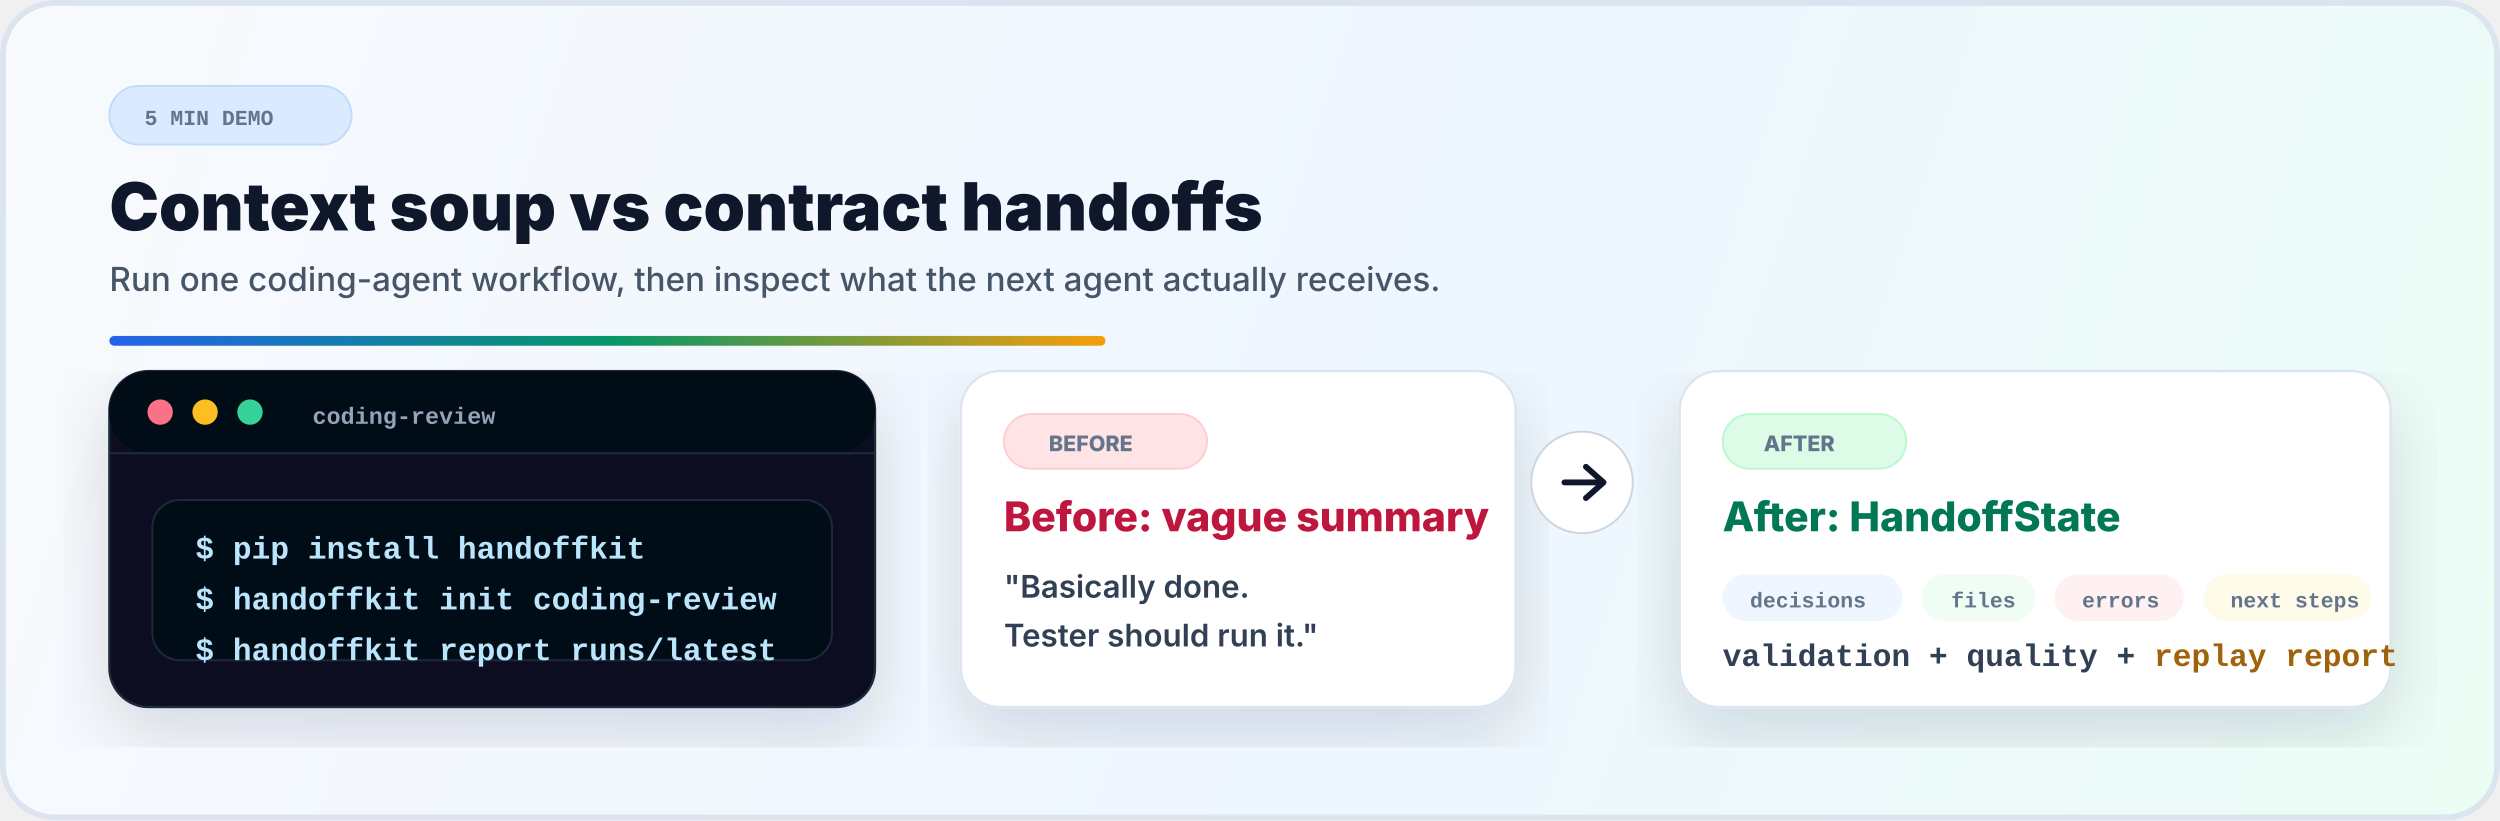
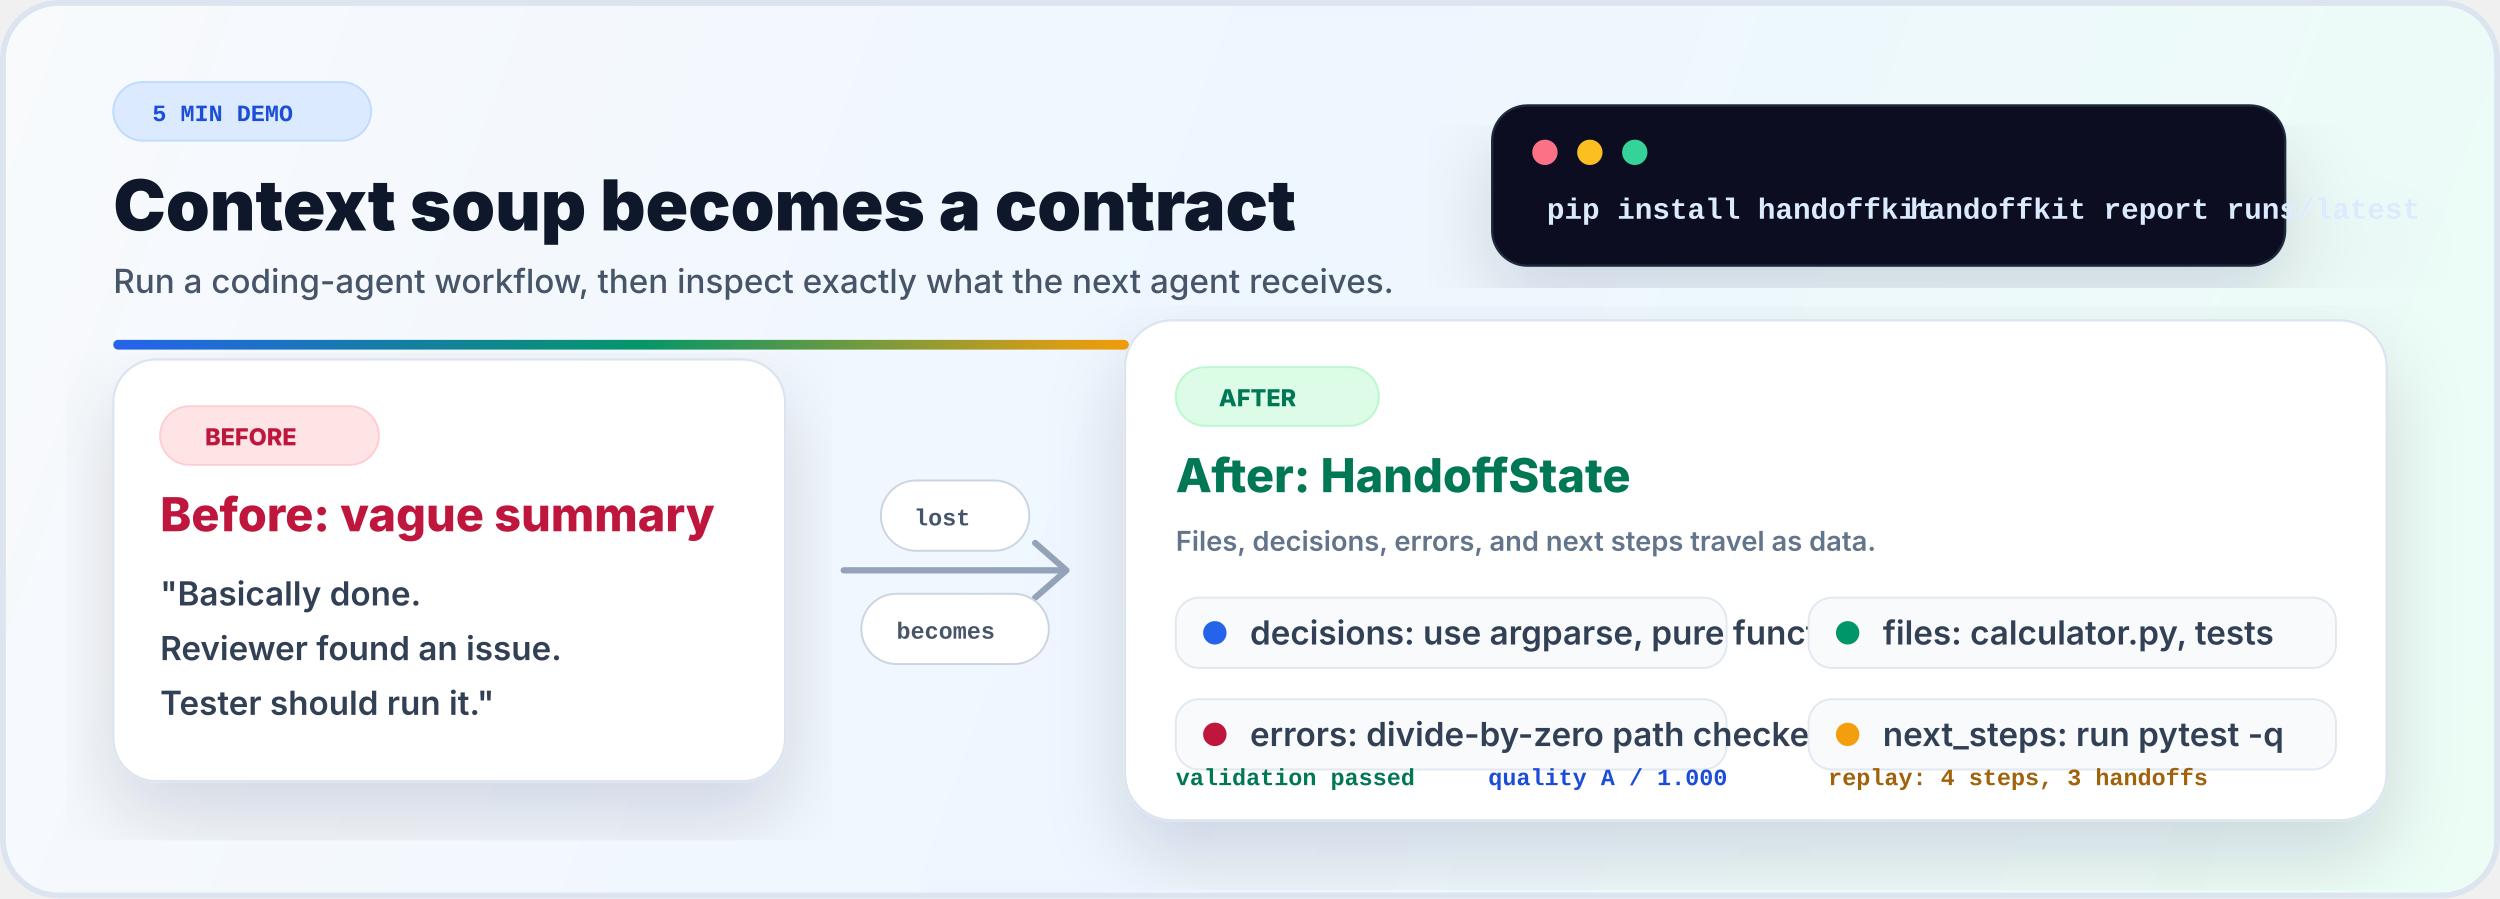
- <svg xmlns="http://www.w3.org/2000/svg" viewBox="0 0 1280 420" role="img" aria-labelledby="title desc">
+ <svg xmlns="http://www.w3.org/2000/svg" viewBox="0 0 1280 460" role="img" aria-labelledby="title desc">
  <defs>
-     <linearGradient id="page" x1="0" y1="0" x2="1280" y2="420" gradientUnits="userSpaceOnUse">
+     <linearGradient id="bg" x1="0" y1="0" x2="1280" y2="460" gradientUnits="userSpaceOnUse">
      <stop stop-color="#f8fafc" />
-       <stop offset="0.56" stop-color="#eef6ff" />
+       <stop offset="0.5" stop-color="#eef6ff" />
      <stop offset="1" stop-color="#ecfdf5" />
    </linearGradient>
    <linearGradient id="accent" x1="0" y1="0" x2="1" y2="0">
      <stop stop-color="#2563eb" />
-       <stop offset="0.5" stop-color="#059669" />
+       <stop offset="0.52" stop-color="#059669" />
      <stop offset="1" stop-color="#f59e0b" />
    </linearGradient>
-     <filter id="shadow" x="-6%" y="-8%" width="112%" height="120%">
-       <feDropShadow dx="0" dy="14" stdDeviation="18" flood-color="#0f172a" flood-opacity="0.13" />
+     <filter id="shadow" x="-7%" y="-10%" width="114%" height="124%">
+       <feDropShadow dx="0" dy="18" stdDeviation="20" flood-color="#0f172a" flood-opacity="0.14" />
    </filter>
    <style>
      .sans { font-family: Inter, ui-sans-serif, system-ui, -apple-system, BlinkMacSystemFont, "Segoe UI", sans-serif; }
      .mono { font-family: ui-monospace, SFMono-Regular, Menlo, Consolas, "Liberation Mono", monospace; }
-       .title { fill: #0f172a; font-size: 34px; font-weight: 850; letter-spacing: 0; }
+       .title { fill: #0f172a; font-size: 36px; font-weight: 860; letter-spacing: 0; }
      .lead { fill: #475569; font-size: 17px; font-weight: 540; letter-spacing: 0; }
-       .label { fill: #64748b; font-size: 11px; font-weight: 820; letter-spacing: 0; }
-       .small { fill: #94a3b8; font-size: 12px; font-weight: 560; letter-spacing: 0; }
-       .cmd { fill: #bae6fd; font-size: 16px; font-weight: 760; letter-spacing: 0; }
-       .termText { fill: #dbeafe; font-size: 14px; font-weight: 620; letter-spacing: 0; }
-       .body { fill: #334155; font-size: 16px; font-weight: 560; letter-spacing: 0; }
-       .bodyDark { fill: #e5e7eb; font-size: 15px; font-weight: 560; letter-spacing: 0; }
+       .label { font-size: 12px; font-weight: 820; letter-spacing: 0; }
+       .h2 { fill: #0f172a; font-size: 24px; font-weight: 820; letter-spacing: 0; }
+       .body { fill: #334155; font-size: 17px; font-weight: 560; letter-spacing: 0; }
+       .muted { fill: #64748b; font-size: 14px; font-weight: 560; letter-spacing: 0; }
+       .cmd { fill: #dbeafe; font-size: 15px; font-weight: 760; letter-spacing: 0; }
      .bad { fill: #be123c; }
      .ok { fill: #047857; }
      .warn { fill: #a16207; }
-       .card { fill: #ffffff; stroke: #dbe4ef; stroke-width: 1.2; }
+       .surface { fill: #ffffff; stroke: #dbe4ef; stroke-width: 1.2; }
      .terminal { fill: #0b1020; stroke: #1e293b; stroke-width: 1.2; }
-       .codePane { fill: #060b16; stroke: #1e293b; stroke-width: 1; }
+       .row { fill: #f8fafc; stroke: #e2e8f0; stroke-width: 1; }
    </style>
  </defs>
-   <rect width="1280" height="420" rx="28" fill="url(#page)" />
-   <rect x="1.5" y="1.5" width="1277" height="417" rx="26.5" fill="none" stroke="#dbe4ef" stroke-width="3" />
-   <g transform="translate(56 44)">
-     <rect width="124" height="30" rx="15" fill="#dbeafe" stroke="#bfdbfe" />
-     <text x="18" y="20" class="mono label" fill="#1d4ed8">5 MIN DEMO</text>
-     <text x="0" y="74" class="sans title">Context soup vs contract handoffs</text>
-     <text x="0" y="105" class="sans lead">Run one coding-agent workflow, then inspect what the next agent actually receives.</text>
-     <rect x="0" y="128" width="510" height="5" rx="2.5" fill="url(#accent)" />
+   <rect width="1280" height="460" rx="30" fill="url(#bg)" />
+   <rect x="1.5" y="1.5" width="1277" height="457" rx="28.5" fill="none" stroke="#dbe4ef" stroke-width="3" />
+   <g transform="translate(58 42)">
+     <rect width="132" height="30" rx="15" fill="#dbeafe" stroke="#bfdbfe" />
+     <text x="20" y="20" class="mono label" fill="#1d4ed8">5 MIN DEMO</text>
+     <text x="0" y="76" class="sans title">Context soup becomes a contract</text>
+     <text x="0" y="108" class="sans lead">Run a coding-agent workflow, then inspect exactly what the next agent receives.</text>
+     <rect x="0" y="132" width="520" height="5" rx="2.5" fill="url(#accent)" />
  </g>
-   <g transform="translate(56 190)" filter="url(#shadow)">
-     <rect width="392" height="172" rx="20" class="terminal" />
-     <rect width="392" height="42" rx="20" fill="#050816" />
-     <path d="M0 42H392" stroke="#1e293b" />
-     <circle cx="26" cy="21" r="6.5" fill="#fb7185" />
-     <circle cx="49" cy="21" r="6.5" fill="#fbbf24" />
-     <circle cx="72" cy="21" r="6.5" fill="#34d399" />
-     <text x="104" y="27" class="mono small">coding-review</text>
-     <rect x="22" y="66" width="348" height="82" rx="14" class="codePane" />
-     <text x="44" y="96" class="mono cmd">$ pip install handoffkit</text>
-     <text x="44" y="122" class="mono cmd">$ handoffkit init coding-review</text>
-     <text x="44" y="148" class="mono cmd">$ handoffkit report runs/latest</text>
+   <g transform="translate(764 54)" filter="url(#shadow)">
+     <rect width="406" height="82" rx="18" class="terminal" />
+     <circle cx="27" cy="24" r="6.5" fill="#fb7185" />
+     <circle cx="50" cy="24" r="6.5" fill="#fbbf24" />
+     <circle cx="73" cy="24" r="6.5" fill="#34d399" />
+     <text x="28" y="58" class="mono cmd">pip install handoffkit</text>
+     <text x="214" y="58" class="mono cmd">handoffkit report runs/latest</text>
  </g>
-   <g transform="translate(492 190)" filter="url(#shadow)">
-     <rect width="284" height="172" rx="20" class="card" />
-     <rect x="22" y="22" width="104" height="28" rx="14" fill="#ffe4e6" stroke="#fecdd3" />
-     <text x="45" y="41" class="sans label" fill="#be123c">BEFORE</text>
-     <text x="22" y="82" class="sans bad" font-size="21" font-weight="820">Before: vague summary</text>
-     <text x="22" y="116" class="sans body">"Basically done.</text>
-     <text x="22" y="141" class="sans body">Tester should run it."</text>
+   <g transform="translate(58 184)" filter="url(#shadow)">
+     <rect width="344" height="216" rx="22" class="surface" />
+     <rect x="24" y="24" width="112" height="30" rx="15" fill="#ffe4e6" stroke="#fecdd3" />
+     <text x="47" y="44" class="sans label bad">BEFORE</text>
+     <text x="24" y="88" class="sans h2 bad">Before: vague summary</text>
+     <text x="24" y="126" class="sans body">"Basically done.</text>
+     <text x="24" y="154" class="sans body">Reviewer found an issue.</text>
+     <text x="24" y="182" class="sans body">Tester should run it."</text>
  </g>
-   <g transform="translate(810 247)">
-     <circle cx="0" cy="0" r="26" fill="#ffffff" stroke="#cbd5e1" />
-     <path d="M-9 0H10" stroke="#0f172a" stroke-width="3" stroke-linecap="round" />
-     <path d="M2 -8L11 0L2 8" fill="none" stroke="#0f172a" stroke-width="3" stroke-linecap="round" stroke-linejoin="round" />
+   <g transform="translate(432 184)">
+     <path d="M0 108H112" stroke="#94a3b8" stroke-width="3.2" stroke-linecap="round" />
+     <path d="M98 94L114 108L98 122" fill="none" stroke="#94a3b8" stroke-width="3.2" stroke-linecap="round" stroke-linejoin="round" />
+     <rect x="19" y="62" width="76" height="36" rx="18" fill="#ffffff" stroke="#cbd5e1" />
+     <text x="36" y="85" class="mono label" fill="#475569">lost</text>
+     <rect x="9" y="120" width="96" height="36" rx="18" fill="#ffffff" stroke="#cbd5e1" />
+     <text x="27" y="143" class="mono label" fill="#475569">becomes</text>
  </g>
-   <g transform="translate(860 190)" filter="url(#shadow)">
-     <rect width="364" height="172" rx="20" class="card" />
-     <rect x="22" y="22" width="94" height="28" rx="14" fill="#dcfce7" stroke="#bbf7d0" />
-     <text x="43" y="41" class="sans label" fill="#047857">AFTER</text>
-     <text x="22" y="82" class="sans ok" font-size="21" font-weight="820">After: HandoffState</text>
-     <g transform="translate(22 104)">
-       <rect width="92" height="24" rx="12" fill="#eff6ff" />
-       <text x="14" y="17" class="mono label" fill="#1d4ed8">decisions</text>
-       <rect x="102" width="58" height="24" rx="12" fill="#f0fdf4" />
-       <text x="117" y="17" class="mono label" fill="#047857">files</text>
-       <rect x="170" width="66" height="24" rx="12" fill="#fff1f2" />
-       <text x="184" y="17" class="mono label" fill="#be123c">errors</text>
-       <rect x="246" width="86" height="24" rx="12" fill="#fffbeb" />
-       <text x="260" y="17" class="mono label" fill="#a16207">next steps</text>
+   <g transform="translate(576 164)" filter="url(#shadow)">
+     <rect width="646" height="256" rx="24" class="surface" />
+     <rect x="26" y="24" width="104" height="30" rx="15" fill="#dcfce7" stroke="#bbf7d0" />
+     <text x="48" y="44" class="sans label ok">AFTER</text>
+     <text x="26" y="88" class="sans h2 ok">After: HandoffState</text>
+     <text x="26" y="118" class="sans muted">Files, decisions, errors, and next steps travel as data.</text>
+     <g transform="translate(26 142)">
+       <rect width="282" height="36" rx="12" class="row" />
+       <circle cx="20" cy="18" r="6" fill="#2563eb" />
+       <text x="38" y="24" class="sans body">decisions: use argparse, pure functions</text>
+       <rect x="324" width="270" height="36" rx="12" class="row" />
+       <circle cx="344" cy="18" r="6" fill="#059669" />
+       <text x="362" y="24" class="sans body">files: calculator.py, tests</text>
+       <rect y="52" width="282" height="36" rx="12" class="row" />
+       <circle cx="20" cy="70" r="6" fill="#be123c" />
+       <text x="38" y="76" class="sans body">errors: divide-by-zero path checked</text>
+       <rect x="324" y="52" width="270" height="36" rx="12" class="row" />
+       <circle cx="344" cy="70" r="6" fill="#f59e0b" />
+       <text x="362" y="76" class="sans body">next_steps: run pytest -q</text>
    </g>
-     <text x="22" y="151" class="mono body">validation + quality + <tspan class="warn">replay report</tspan>
-     </text>
+     <g transform="translate(26 238)">
+       <text x="0" y="0" class="mono label ok">validation passed</text>
+       <text x="160" y="0" class="mono label" fill="#1d4ed8">quality A / 1.000</text>
+       <text x="334" y="0" class="mono label warn">replay: 4 steps, 3 handoffs</text>
+     </g>
  </g>
</svg>
